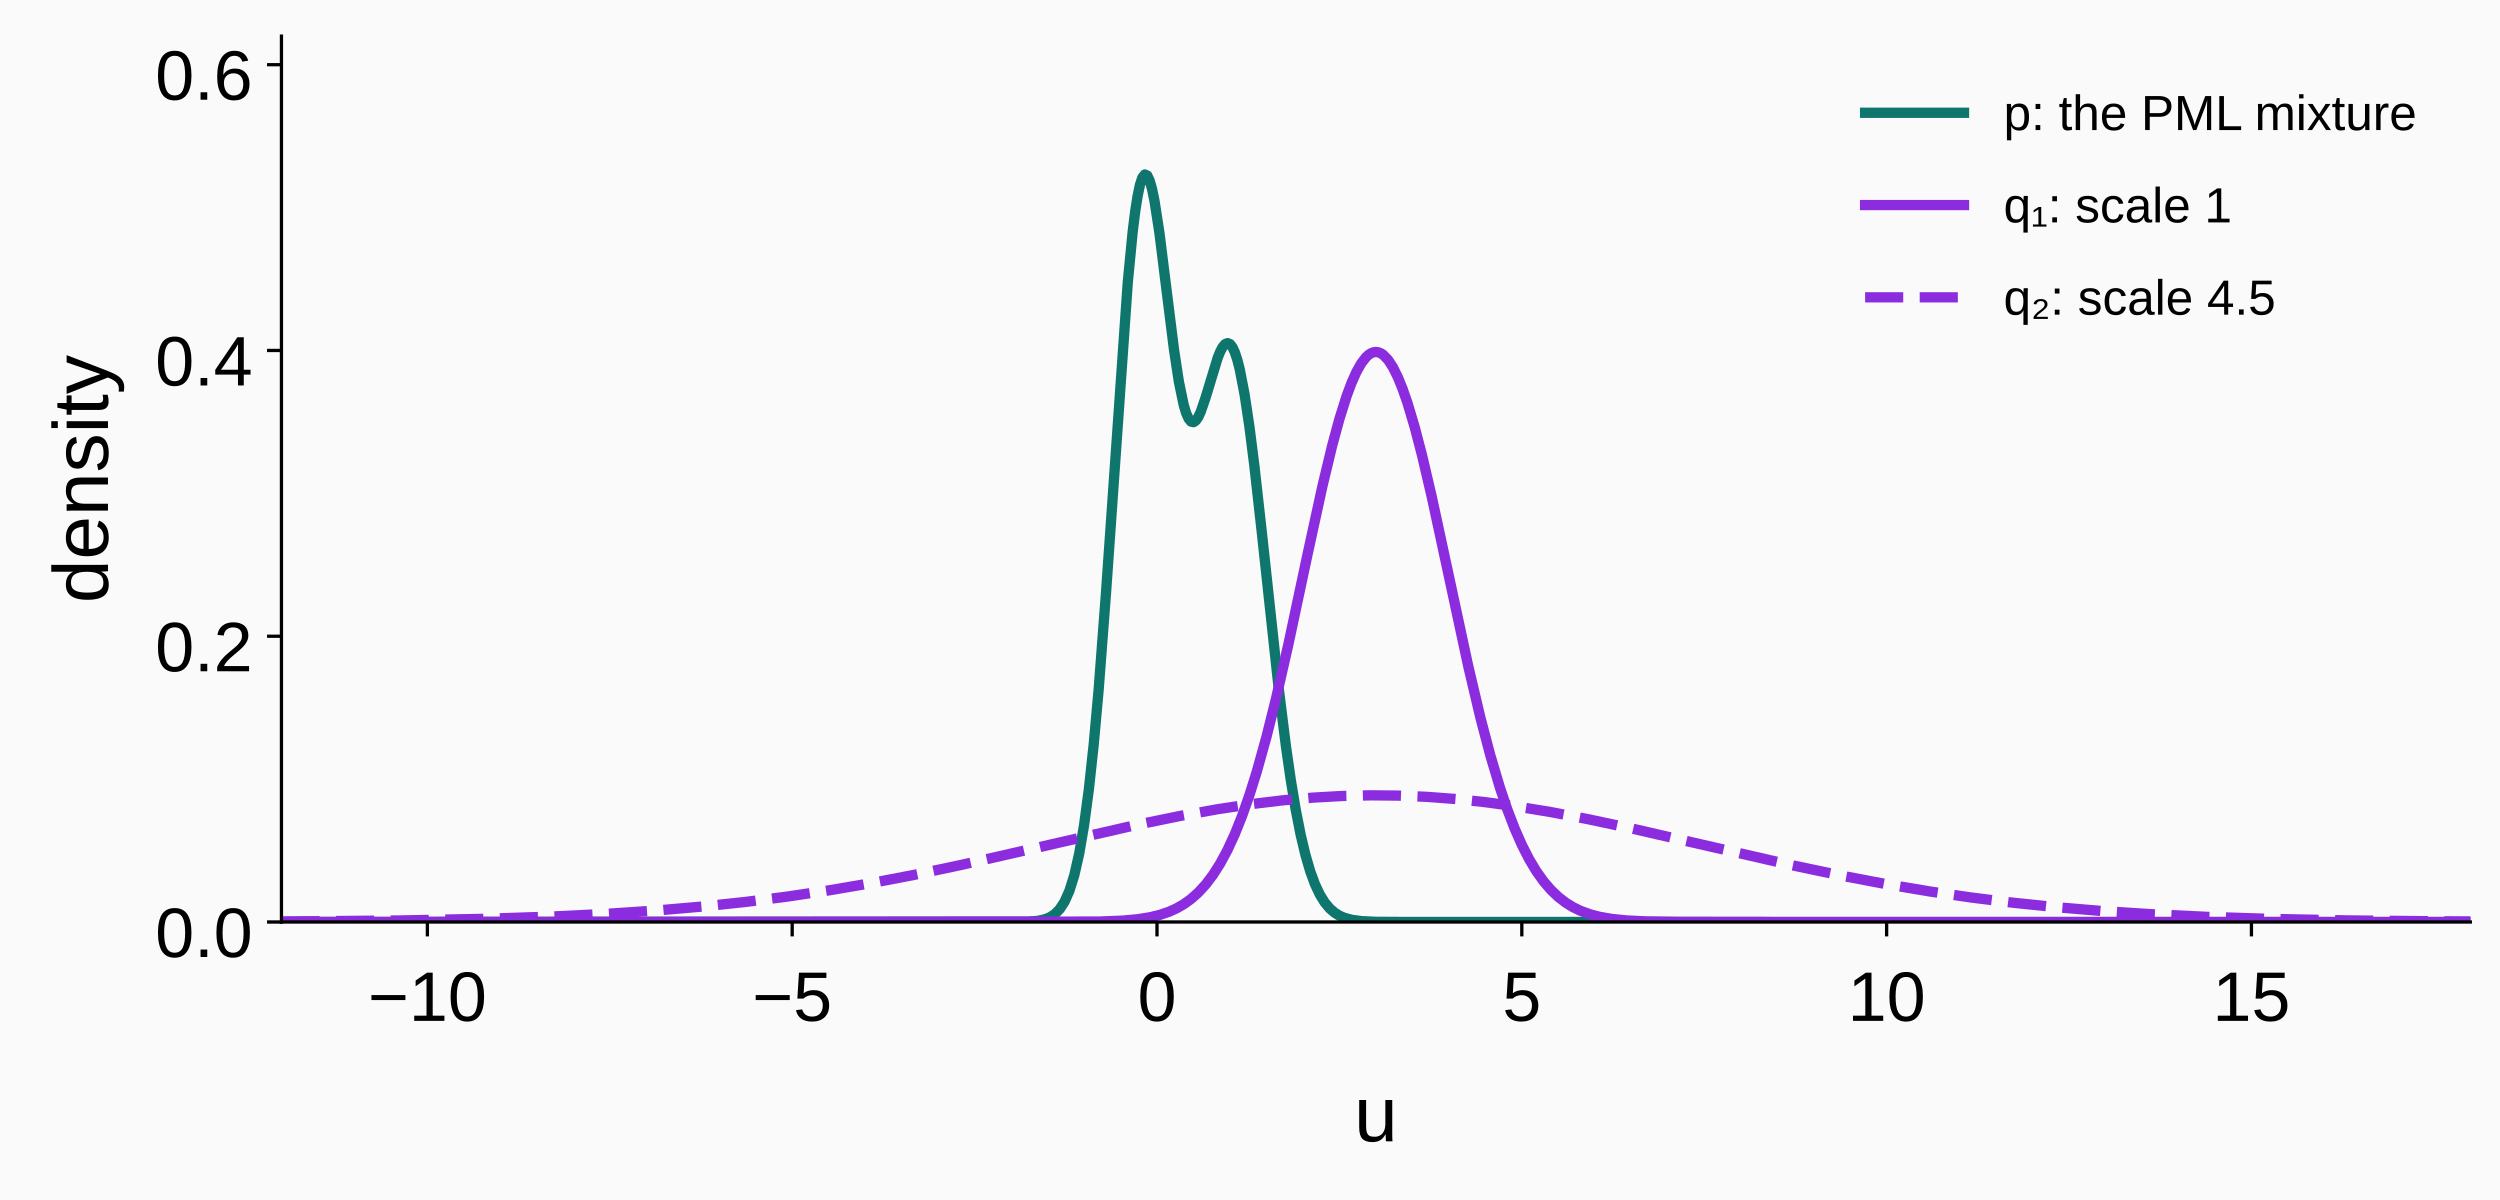
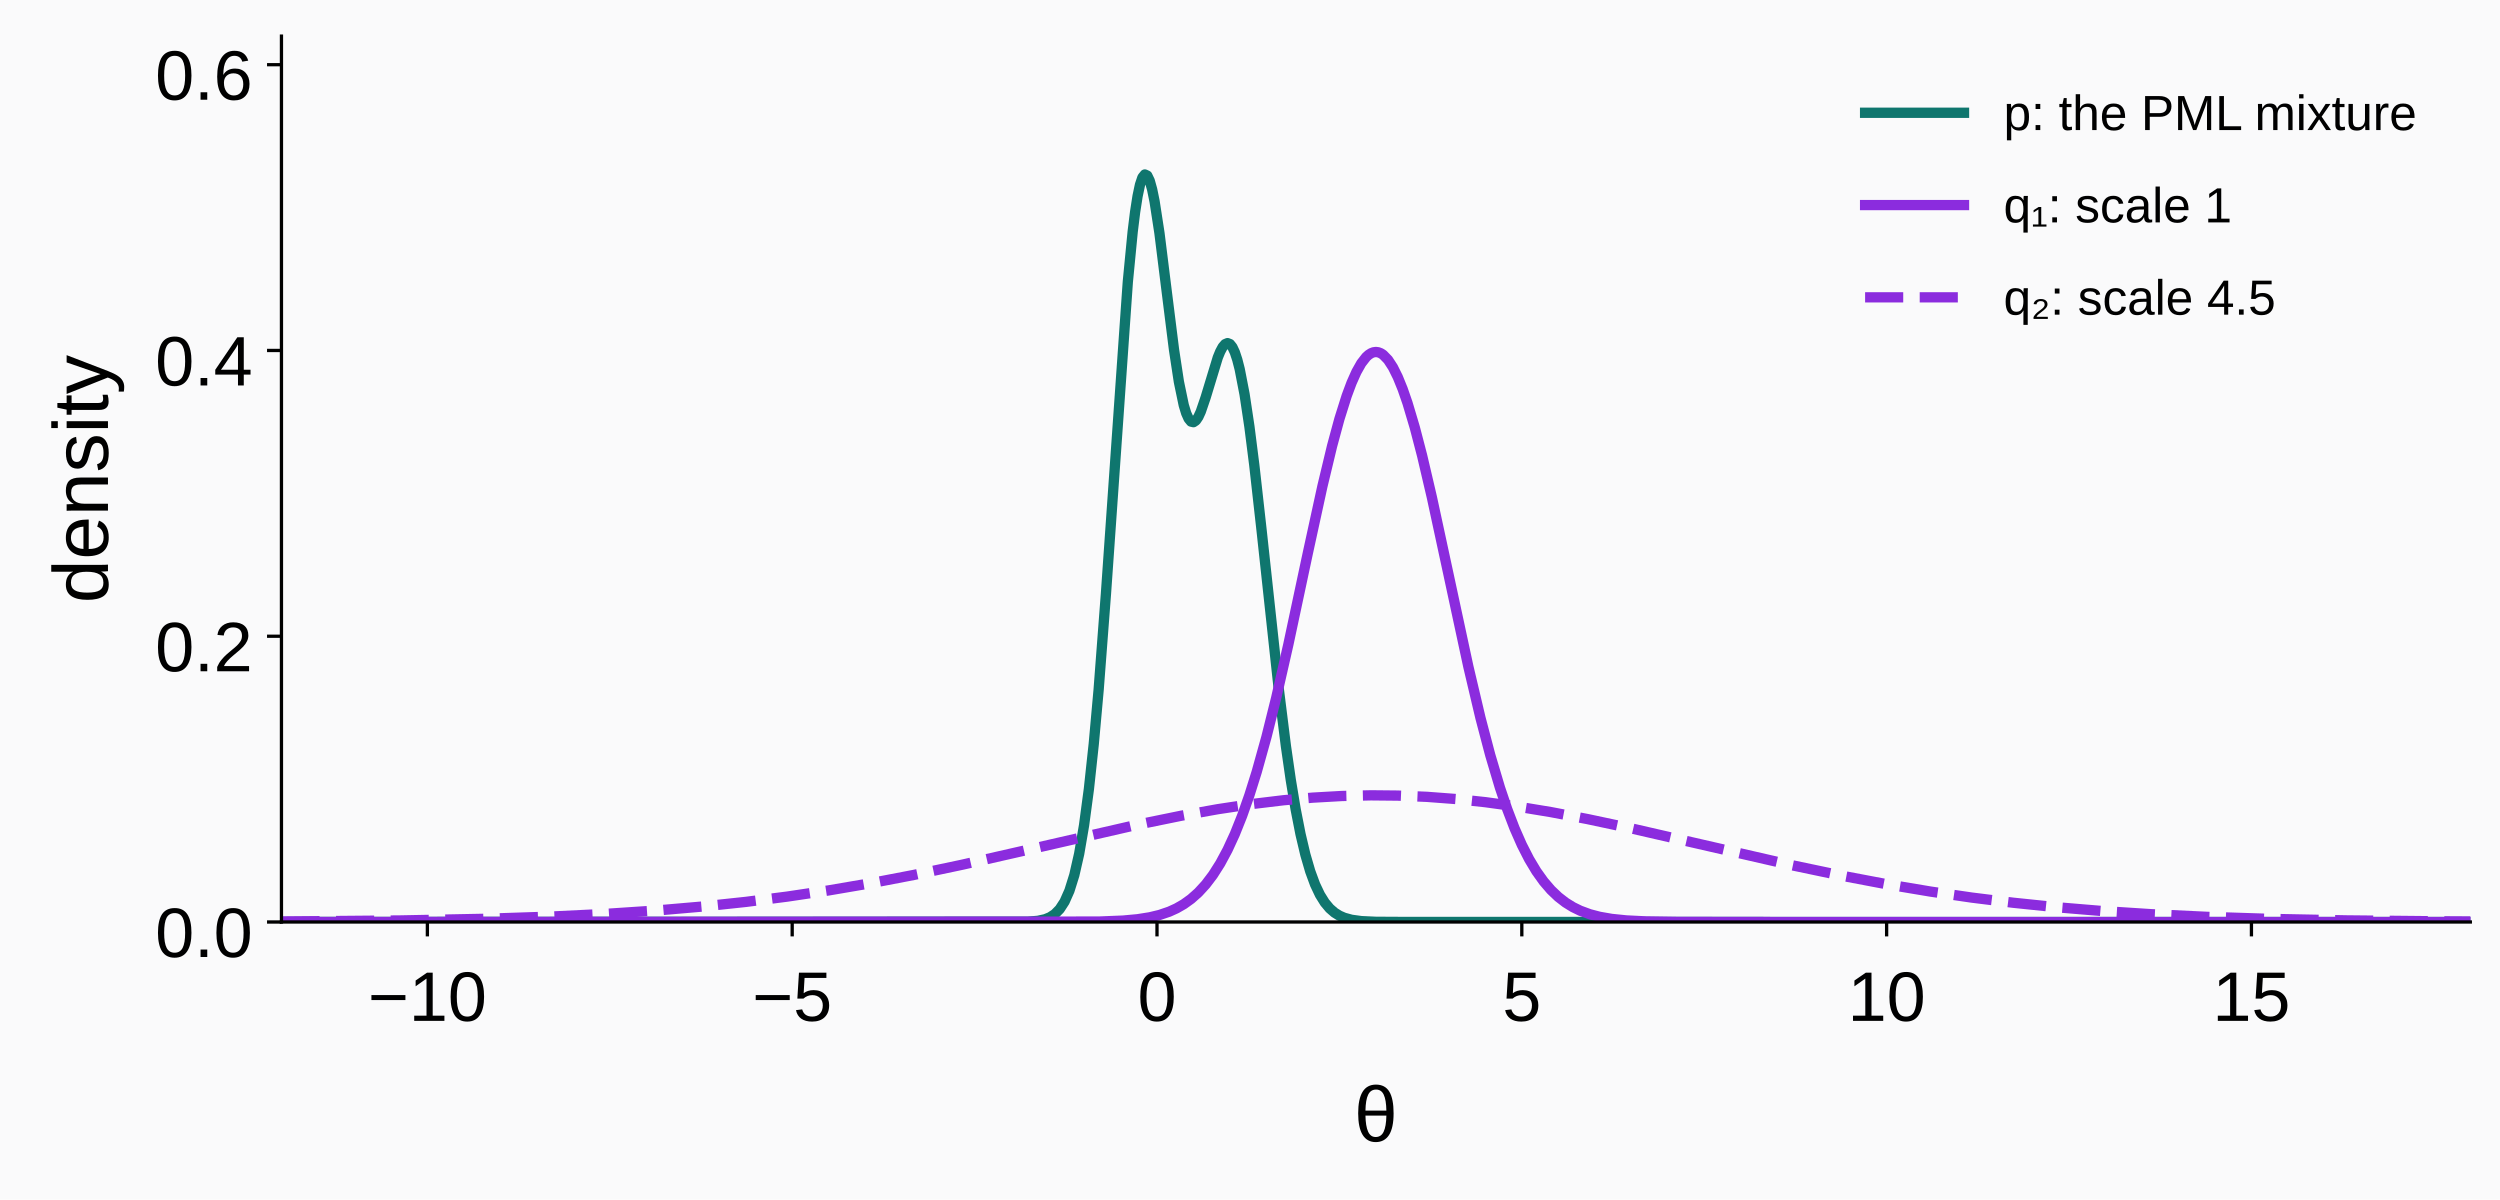
<svg xmlns="http://www.w3.org/2000/svg" xmlns:xlink="http://www.w3.org/1999/xlink" width="606.62pt" height="291.095pt" viewBox="0 0 606.62 291.095" version="1.1">
  <defs>
    <style type="text/css">*{stroke-linejoin: round; stroke-linecap: butt}</style>
  </defs>
  <g id="figure_1">
    <g id="patch_1">
      <path d="M 0 291.095  L 606.62 291.095  L 606.62 -0  L 0 -0  z " style="fill: #fafafb" />
    </g>
    <g id="axes_1">
      <g id="patch_2">
        <path d="M 68.294 223.719  L 599.42 223.719  L 599.42 8.766  L 68.294 8.766  z " style="fill: #fafafb" />
      </g>
      <g id="matplotlib.axis_1">
        <g id="xtick_1">
          <g id="line2d_1">
            <defs>
-               <path id="m85e68b5bfa" d="M 0 0  L 0 3.5  " style="stroke: #000000; stroke-width: 0.8" />
+               <path id="m944c86e897" d="M 0 0  L 0 3.5  " style="stroke: #000000; stroke-width: 0.8" />
            </defs>
            <g>
-               <use xlink:href="#m85e68b5bfa" x="103.702" y="223.719" style="stroke: #000000; stroke-width: 0.8" />
+               <use xlink:href="#m944c86e897" x="103.702" y="223.719" style="stroke: #000000; stroke-width: 0.8" />
            </g>
          </g>
          <g id="text_1">
            <text style="font-size: 17px; font-family: 'Avenir Next', 'Arial', 'DejaVu Sans', 'Bitstream Vera Sans', 'Computer Modern Sans Serif', 'Lucida Grande', 'Verdana', 'Geneva', 'Lucid', 'Helvetica', 'Avant Garde', sans-serif; text-anchor: middle" x="103.702" y="247.719" transform="rotate(-0 103.7024 247.7189)">−10</text>
          </g>
        </g>
        <g id="xtick_2">
          <g id="line2d_2">
            <g>
-               <use xlink:href="#m85e68b5bfa" x="192.223" y="223.719" style="stroke: #000000; stroke-width: 0.8" />
+               <use xlink:href="#m944c86e897" x="192.223" y="223.719" style="stroke: #000000; stroke-width: 0.8" />
            </g>
          </g>
          <g id="text_2">
            <text style="font-size: 17px; font-family: 'Avenir Next', 'Arial', 'DejaVu Sans', 'Bitstream Vera Sans', 'Computer Modern Sans Serif', 'Lucida Grande', 'Verdana', 'Geneva', 'Lucid', 'Helvetica', 'Avant Garde', sans-serif; text-anchor: middle" x="192.223" y="247.719" transform="rotate(-0 192.2234 247.7189)">−5</text>
          </g>
        </g>
        <g id="xtick_3">
          <g id="line2d_3">
            <g>
-               <use xlink:href="#m85e68b5bfa" x="280.744" y="223.719" style="stroke: #000000; stroke-width: 0.8" />
+               <use xlink:href="#m944c86e897" x="280.744" y="223.719" style="stroke: #000000; stroke-width: 0.8" />
            </g>
          </g>
          <g id="text_3">
            <text style="font-size: 17px; font-family: 'Avenir Next', 'Arial', 'DejaVu Sans', 'Bitstream Vera Sans', 'Computer Modern Sans Serif', 'Lucida Grande', 'Verdana', 'Geneva', 'Lucid', 'Helvetica', 'Avant Garde', sans-serif; text-anchor: middle" x="280.744" y="247.719" transform="rotate(-0 280.7444 247.7189)">0</text>
          </g>
        </g>
        <g id="xtick_4">
          <g id="line2d_4">
            <g>
-               <use xlink:href="#m85e68b5bfa" x="369.265" y="223.719" style="stroke: #000000; stroke-width: 0.8" />
+               <use xlink:href="#m944c86e897" x="369.265" y="223.719" style="stroke: #000000; stroke-width: 0.8" />
            </g>
          </g>
          <g id="text_4">
            <text style="font-size: 17px; font-family: 'Avenir Next', 'Arial', 'DejaVu Sans', 'Bitstream Vera Sans', 'Computer Modern Sans Serif', 'Lucida Grande', 'Verdana', 'Geneva', 'Lucid', 'Helvetica', 'Avant Garde', sans-serif; text-anchor: middle" x="369.265" y="247.719" transform="rotate(-0 369.2654 247.7189)">5</text>
          </g>
        </g>
        <g id="xtick_5">
          <g id="line2d_5">
            <g>
-               <use xlink:href="#m85e68b5bfa" x="457.786" y="223.719" style="stroke: #000000; stroke-width: 0.8" />
+               <use xlink:href="#m944c86e897" x="457.786" y="223.719" style="stroke: #000000; stroke-width: 0.8" />
            </g>
          </g>
          <g id="text_5">
            <text style="font-size: 17px; font-family: 'Avenir Next', 'Arial', 'DejaVu Sans', 'Bitstream Vera Sans', 'Computer Modern Sans Serif', 'Lucida Grande', 'Verdana', 'Geneva', 'Lucid', 'Helvetica', 'Avant Garde', sans-serif; text-anchor: middle" x="457.786" y="247.719" transform="rotate(-0 457.7864 247.7189)">10</text>
          </g>
        </g>
        <g id="xtick_6">
          <g id="line2d_6">
            <g>
-               <use xlink:href="#m85e68b5bfa" x="546.307" y="223.719" style="stroke: #000000; stroke-width: 0.8" />
+               <use xlink:href="#m944c86e897" x="546.307" y="223.719" style="stroke: #000000; stroke-width: 0.8" />
            </g>
          </g>
          <g id="text_6">
            <text style="font-size: 17px; font-family: 'Avenir Next', 'Arial', 'DejaVu Sans', 'Bitstream Vera Sans', 'Computer Modern Sans Serif', 'Lucida Grande', 'Verdana', 'Geneva', 'Lucid', 'Helvetica', 'Avant Garde', sans-serif; text-anchor: middle" x="546.307" y="247.719" transform="rotate(-0 546.3074 247.7189)">15</text>
          </g>
        </g>
        <g id="text_7">
-           <text style="font-size: 19px; font-family: 'Avenir Next', 'Arial', 'DejaVu Sans', 'Bitstream Vera Sans', 'Computer Modern Sans Serif', 'Lucida Grande', 'Verdana', 'Geneva', 'Lucid', 'Helvetica', 'Avant Garde', sans-serif; text-anchor: middle" x="333.857" y="276.941" transform="rotate(-0 333.857 276.9409)">u</text>
+           <text style="font-size: 19px; font-family: 'Avenir Next', 'Arial', 'DejaVu Sans', 'Bitstream Vera Sans', 'Computer Modern Sans Serif', 'Lucida Grande', 'Verdana', 'Geneva', 'Lucid', 'Helvetica', 'Avant Garde', sans-serif; text-anchor: middle" x="333.857" y="276.941" transform="rotate(-0 333.857 276.9409)">θ</text>
        </g>
      </g>
      <g id="matplotlib.axis_2">
        <g id="ytick_1">
          <g id="line2d_7">
            <defs>
-               <path id="m68ad16ddac" d="M 0 0  L -3.5 0  " style="stroke: #000000; stroke-width: 0.8" />
+               <path id="m1215596828" d="M 0 0  L -3.5 0  " style="stroke: #000000; stroke-width: 0.8" />
            </defs>
            <g>
-               <use xlink:href="#m68ad16ddac" x="68.294" y="223.719" style="stroke: #000000; stroke-width: 0.8" />
+               <use xlink:href="#m1215596828" x="68.294" y="223.719" style="stroke: #000000; stroke-width: 0.8" />
            </g>
          </g>
          <g id="text_8">
            <text style="font-size: 17px; font-family: 'Avenir Next', 'Arial', 'DejaVu Sans', 'Bitstream Vera Sans', 'Computer Modern Sans Serif', 'Lucida Grande', 'Verdana', 'Geneva', 'Lucid', 'Helvetica', 'Avant Garde', sans-serif; text-anchor: end" x="61.294" y="232.219" transform="rotate(-0 61.294 232.2189)">0.0</text>
          </g>
        </g>
        <g id="ytick_2">
          <g id="line2d_8">
            <g>
-               <use xlink:href="#m68ad16ddac" x="68.294" y="154.379" style="stroke: #000000; stroke-width: 0.8" />
+               <use xlink:href="#m1215596828" x="68.294" y="154.379" style="stroke: #000000; stroke-width: 0.8" />
            </g>
          </g>
          <g id="text_9">
            <text style="font-size: 17px; font-family: 'Avenir Next', 'Arial', 'DejaVu Sans', 'Bitstream Vera Sans', 'Computer Modern Sans Serif', 'Lucida Grande', 'Verdana', 'Geneva', 'Lucid', 'Helvetica', 'Avant Garde', sans-serif; text-anchor: end" x="61.294" y="162.879" transform="rotate(-0 61.294 162.8793)">0.2</text>
          </g>
        </g>
        <g id="ytick_3">
          <g id="line2d_9">
            <g>
-               <use xlink:href="#m68ad16ddac" x="68.294" y="85.04" style="stroke: #000000; stroke-width: 0.8" />
+               <use xlink:href="#m1215596828" x="68.294" y="85.04" style="stroke: #000000; stroke-width: 0.8" />
            </g>
          </g>
          <g id="text_10">
            <text style="font-size: 17px; font-family: 'Avenir Next', 'Arial', 'DejaVu Sans', 'Bitstream Vera Sans', 'Computer Modern Sans Serif', 'Lucida Grande', 'Verdana', 'Geneva', 'Lucid', 'Helvetica', 'Avant Garde', sans-serif; text-anchor: end" x="61.294" y="93.54" transform="rotate(-0 61.294 93.53965)">0.4</text>
          </g>
        </g>
        <g id="ytick_4">
          <g id="line2d_10">
            <g>
-               <use xlink:href="#m68ad16ddac" x="68.294" y="15.7" style="stroke: #000000; stroke-width: 0.8" />
+               <use xlink:href="#m1215596828" x="68.294" y="15.7" style="stroke: #000000; stroke-width: 0.8" />
            </g>
          </g>
          <g id="text_11">
            <text style="font-size: 17px; font-family: 'Avenir Next', 'Arial', 'DejaVu Sans', 'Bitstream Vera Sans', 'Computer Modern Sans Serif', 'Lucida Grande', 'Verdana', 'Geneva', 'Lucid', 'Helvetica', 'Avant Garde', sans-serif; text-anchor: end" x="61.294" y="24.2" transform="rotate(-0 61.294 24.2)">0.6</text>
          </g>
        </g>
        <g id="text_12">
          <text style="font-size: 19px; font-family: 'Avenir Next', 'Arial', 'DejaVu Sans', 'Bitstream Vera Sans', 'Computer Modern Sans Serif', 'Lucida Grande', 'Verdana', 'Geneva', 'Lucid', 'Helvetica', 'Avant Garde', sans-serif; text-anchor: middle" x="26.2" y="116.242" transform="rotate(-90 26.2 116.2425)">density</text>
        </g>
      </g>
      <g id="line2d_11">
-         <path d="M 68.294 223.719  L 249.467 223.638  L 251.828 223.437  L 253.598 223.05  L 254.778 222.569  L 255.959 221.797  L 257.139 220.593  L 258.319 218.775  L 259.499 216.114  L 260.68 212.34  L 261.86 207.158  L 263.04 200.274  L 264.22 191.436  L 265.401 180.478  L 266.581 167.377  L 268.351 144.137  L 273.663 68.399  L 274.843 56.22  L 275.433 51.438  L 276.023 47.625  L 276.613 44.826  L 277.204 43.064  L 277.794 42.336  L 278.384 42.615  L 278.974 43.849  L 279.564 45.961  L 280.154 48.858  L 281.335 56.536  L 283.105 70.753  L 284.875 84.884  L 286.056 92.654  L 287.236 98.327  L 287.826 100.266  L 288.416 101.587  L 289.006 102.302  L 289.596 102.438  L 290.187 102.039  L 290.777 101.165  L 291.367 99.885  L 292.547 96.433  L 295.498 86.735  L 296.088 85.299  L 296.678 84.204  L 297.268 83.507  L 297.858 83.256  L 298.449 83.486  L 299.039 84.223  L 299.629 85.481  L 300.219 87.266  L 300.809 89.569  L 301.989 95.662  L 303.17 103.535  L 304.35 112.855  L 306.12 128.67  L 310.251 166.854  L 312.022 181.028  L 313.202 189.23  L 314.382 196.347  L 315.563 202.378  L 316.743 207.373  L 317.923 211.42  L 319.103 214.628  L 320.284 217.117  L 321.464 219.01  L 322.644 220.419  L 323.825 221.447  L 325.005 222.182  L 326.185 222.698  L 327.956 223.184  L 330.316 223.507  L 333.857 223.673  L 342.119 223.718  L 599.42 223.719  L 599.42 223.719  " clip-path="url(#p211c37d639)" style="fill: none; stroke: #0f766e; stroke-width: 2.5; stroke-linecap: square" />
+         <path d="M 68.294 223.719  L 249.467 223.638  L 251.828 223.437  L 253.598 223.05  L 254.778 222.569  L 255.959 221.797  L 257.139 220.593  L 258.319 218.775  L 259.499 216.114  L 260.68 212.34  L 261.86 207.158  L 263.04 200.274  L 264.22 191.436  L 265.401 180.478  L 266.581 167.377  L 268.351 144.137  L 273.663 68.399  L 274.843 56.22  L 275.433 51.438  L 276.023 47.625  L 276.613 44.826  L 277.204 43.064  L 277.794 42.336  L 278.384 42.615  L 278.974 43.849  L 279.564 45.961  L 280.154 48.858  L 281.335 56.536  L 283.105 70.753  L 284.875 84.884  L 286.056 92.654  L 287.236 98.327  L 287.826 100.266  L 288.416 101.587  L 289.006 102.302  L 289.596 102.438  L 290.187 102.039  L 290.777 101.165  L 291.367 99.885  L 292.547 96.433  L 295.498 86.735  L 296.088 85.299  L 296.678 84.204  L 297.268 83.507  L 297.858 83.256  L 298.449 83.486  L 299.039 84.223  L 299.629 85.481  L 300.219 87.266  L 300.809 89.569  L 301.989 95.662  L 303.17 103.535  L 304.35 112.855  L 306.12 128.67  L 310.251 166.854  L 312.022 181.028  L 313.202 189.23  L 314.382 196.347  L 315.563 202.378  L 316.743 207.373  L 317.923 211.42  L 319.103 214.628  L 320.284 217.117  L 321.464 219.01  L 322.644 220.419  L 323.825 221.447  L 325.005 222.182  L 326.185 222.698  L 327.956 223.184  L 330.316 223.507  L 333.857 223.673  L 342.119 223.718  L 599.42 223.719  L 599.42 223.719  " clip-path="url(#p79bd6f9d53)" style="fill: none; stroke: #0f766e; stroke-width: 2.5; stroke-linecap: square" />
      </g>
      <g id="line2d_12">
-         <path d="M 68.294 223.719  L 266.581 223.618  L 272.482 223.379  L 276.023 223.053  L 278.974 222.586  L 281.335 222.022  L 283.695 221.221  L 285.466 220.419  L 287.236 219.403  L 289.006 218.131  L 290.777 216.556  L 292.547 214.628  L 294.318 212.296  L 296.088 209.509  L 297.858 206.217  L 299.629 202.378  L 301.399 197.955  L 303.17 192.926  L 304.94 187.28  L 307.301 178.815  L 309.661 169.359  L 312.612 156.395  L 317.333 134.244  L 320.874 118.017  L 323.234 108.191  L 325.005 101.659  L 326.775 96.04  L 327.956 92.881  L 329.136 90.238  L 330.316 88.145  L 331.496 86.63  L 332.087 86.096  L 332.677 85.713  L 333.267 85.483  L 333.857 85.406  L 334.447 85.483  L 335.037 85.713  L 335.627 86.096  L 336.808 87.314  L 337.988 89.121  L 339.168 91.492  L 340.349 94.398  L 341.529 97.801  L 343.299 103.743  L 345.07 110.541  L 347.43 120.626  L 350.971 137.033  L 356.282 161.709  L 359.233 174.203  L 361.594 183.179  L 363.954 191.112  L 365.725 196.347  L 367.495 200.97  L 369.265 205  L 371.036 208.47  L 372.806 211.42  L 374.577 213.898  L 376.347 215.955  L 378.118 217.642  L 379.888 219.01  L 381.658 220.106  L 383.429 220.975  L 385.789 221.846  L 388.15 222.464  L 391.101 222.976  L 394.641 223.338  L 399.363 223.572  L 407.034 223.692  L 430.05 223.719  L 599.42 223.719  L 599.42 223.719  " clip-path="url(#p211c37d639)" style="fill: none; stroke: #8b2cde; stroke-width: 2.5; stroke-linecap: square" />
+         <path d="M 68.294 223.719  L 266.581 223.618  L 272.482 223.379  L 276.023 223.053  L 278.974 222.586  L 281.335 222.022  L 283.695 221.221  L 285.466 220.419  L 287.236 219.403  L 289.006 218.131  L 290.777 216.556  L 292.547 214.628  L 294.318 212.296  L 296.088 209.509  L 297.858 206.217  L 299.629 202.378  L 301.399 197.955  L 303.17 192.926  L 304.94 187.28  L 307.301 178.815  L 309.661 169.359  L 312.612 156.395  L 317.333 134.244  L 320.874 118.017  L 323.234 108.191  L 325.005 101.659  L 326.775 96.04  L 327.956 92.881  L 329.136 90.238  L 330.316 88.145  L 331.496 86.63  L 332.087 86.096  L 332.677 85.713  L 333.267 85.483  L 333.857 85.406  L 334.447 85.483  L 335.037 85.713  L 335.627 86.096  L 336.808 87.314  L 337.988 89.121  L 339.168 91.492  L 340.349 94.398  L 341.529 97.801  L 343.299 103.743  L 345.07 110.541  L 347.43 120.626  L 350.971 137.033  L 356.282 161.709  L 359.233 174.203  L 361.594 183.179  L 363.954 191.112  L 365.725 196.347  L 367.495 200.97  L 369.265 205  L 371.036 208.47  L 372.806 211.42  L 374.577 213.898  L 376.347 215.955  L 378.118 217.642  L 379.888 219.01  L 381.658 220.106  L 383.429 220.975  L 385.789 221.846  L 388.15 222.464  L 391.101 222.976  L 394.641 223.338  L 399.363 223.572  L 407.034 223.692  L 430.05 223.719  L 599.42 223.719  L 599.42 223.719  " clip-path="url(#p79bd6f9d53)" style="fill: none; stroke: #8b2cde; stroke-width: 2.5; stroke-linecap: square" />
      </g>
      <g id="line2d_13">
-         <path d="M 68.294 223.6  L 97.211 223.346  L 117.276 222.955  L 133.209 222.43  L 146.783 221.768  L 159.176 220.941  L 170.388 219.974  L 181.011 218.839  L 191.043 217.555  L 201.076 216.055  L 211.108 214.34  L 221.73 212.303  L 233.533 209.809  L 248.877 206.318  L 276.023 200.102  L 286.646 197.932  L 295.498 196.347  L 303.76 195.1  L 311.432 194.177  L 318.513 193.548  L 325.595 193.148  L 332.677 192.986  L 339.168 193.051  L 346.25 193.352  L 353.332 193.888  L 360.413 194.644  L 368.085 195.693  L 376.347 197.058  L 385.199 198.746  L 395.822 201.005  L 411.165 204.524  L 434.771 209.939  L 447.164 212.539  L 457.786 214.552  L 468.409 216.335  L 478.441 217.797  L 488.474 219.044  L 499.096 220.142  L 510.309 221.074  L 522.112 221.834  L 535.685 222.477  L 551.029 222.971  L 569.323 223.329  L 593.519 223.567  L 599.42 223.6  L 599.42 223.6  " clip-path="url(#p211c37d639)" style="fill: none; stroke-dasharray: 9.25,4; stroke-dashoffset: 0; stroke: #8b2cde; stroke-width: 2.5" />
+         <path d="M 68.294 223.6  L 97.211 223.346  L 117.276 222.955  L 133.209 222.43  L 146.783 221.768  L 159.176 220.941  L 170.388 219.974  L 181.011 218.839  L 191.043 217.555  L 201.076 216.055  L 211.108 214.34  L 221.73 212.303  L 233.533 209.809  L 248.877 206.318  L 276.023 200.102  L 286.646 197.932  L 295.498 196.347  L 303.76 195.1  L 311.432 194.177  L 318.513 193.548  L 325.595 193.148  L 332.677 192.986  L 339.168 193.051  L 346.25 193.352  L 353.332 193.888  L 360.413 194.644  L 368.085 195.693  L 376.347 197.058  L 385.199 198.746  L 395.822 201.005  L 411.165 204.524  L 434.771 209.939  L 447.164 212.539  L 457.786 214.552  L 468.409 216.335  L 478.441 217.797  L 488.474 219.044  L 499.096 220.142  L 510.309 221.074  L 522.112 221.834  L 535.685 222.477  L 551.029 222.971  L 569.323 223.329  L 593.519 223.567  L 599.42 223.6  L 599.42 223.6  " clip-path="url(#p79bd6f9d53)" style="fill: none; stroke-dasharray: 9.25,4; stroke-dashoffset: 0; stroke: #8b2cde; stroke-width: 2.5" />
      </g>
      <g id="patch_3">
        <path d="M 68.294 223.719  L 68.294 8.766  " style="fill: none; stroke: #000000; stroke-width: 0.8; stroke-linejoin: miter; stroke-linecap: square" />
      </g>
      <g id="patch_4">
        <path d="M 68.294 223.719  L 599.42 223.719  " style="fill: none; stroke: #000000; stroke-width: 0.8; stroke-linejoin: miter; stroke-linecap: square" />
      </g>
      <g id="legend_1">
        <g id="line2d_14">
          <path d="M 452.564 27.366  L 464.564 27.366  L 476.564 27.366  " style="fill: none; stroke: #0f766e; stroke-width: 2.5; stroke-linecap: square" />
        </g>
        <g id="text_13">
          <text style="font-size: 12px; font-family: 'Avenir Next', 'Arial', 'DejaVu Sans', 'Bitstream Vera Sans', 'Computer Modern Sans Serif', 'Lucida Grande', 'Verdana', 'Geneva', 'Lucid', 'Helvetica', 'Avant Garde', sans-serif; text-anchor: start" x="486.164" y="31.566" transform="rotate(-0 486.1644 31.56603)">p: the PML mixture</text>
        </g>
        <g id="line2d_15">
          <path d="M 452.564 49.758  L 464.564 49.758  L 476.564 49.758  " style="fill: none; stroke: #8b2cde; stroke-width: 2.5; stroke-linecap: square" />
        </g>
        <g id="text_14">
          <text style="font-size: 12px; font-family: 'Avenir Next', 'Arial', 'DejaVu Sans', 'Bitstream Vera Sans', 'Computer Modern Sans Serif', 'Lucida Grande', 'Verdana', 'Geneva', 'Lucid', 'Helvetica', 'Avant Garde', sans-serif; text-anchor: start" x="486.164" y="53.958" transform="rotate(-0 486.1644 53.95804)">q₁: scale 1</text>
        </g>
        <g id="line2d_16">
          <path d="M 452.564 72.15  L 464.564 72.15  L 476.564 72.15  " style="fill: none; stroke-dasharray: 9.25,4; stroke-dashoffset: 0; stroke: #8b2cde; stroke-width: 2.5" />
        </g>
        <g id="text_15">
          <text style="font-size: 12px; font-family: 'Avenir Next', 'Arial', 'DejaVu Sans', 'Bitstream Vera Sans', 'Computer Modern Sans Serif', 'Lucida Grande', 'Verdana', 'Geneva', 'Lucid', 'Helvetica', 'Avant Garde', sans-serif; text-anchor: start" x="486.164" y="76.35" transform="rotate(-0 486.1644 76.35004)">q₂: scale 4.5</text>
        </g>
      </g>
    </g>
  </g>
  <defs>
-     <clipPath id="p211c37d639">
+     <clipPath id="p79bd6f9d53">
      <rect x="68.294" y="8.766" width="531.126" height="214.953" />
    </clipPath>
  </defs>
</svg>
